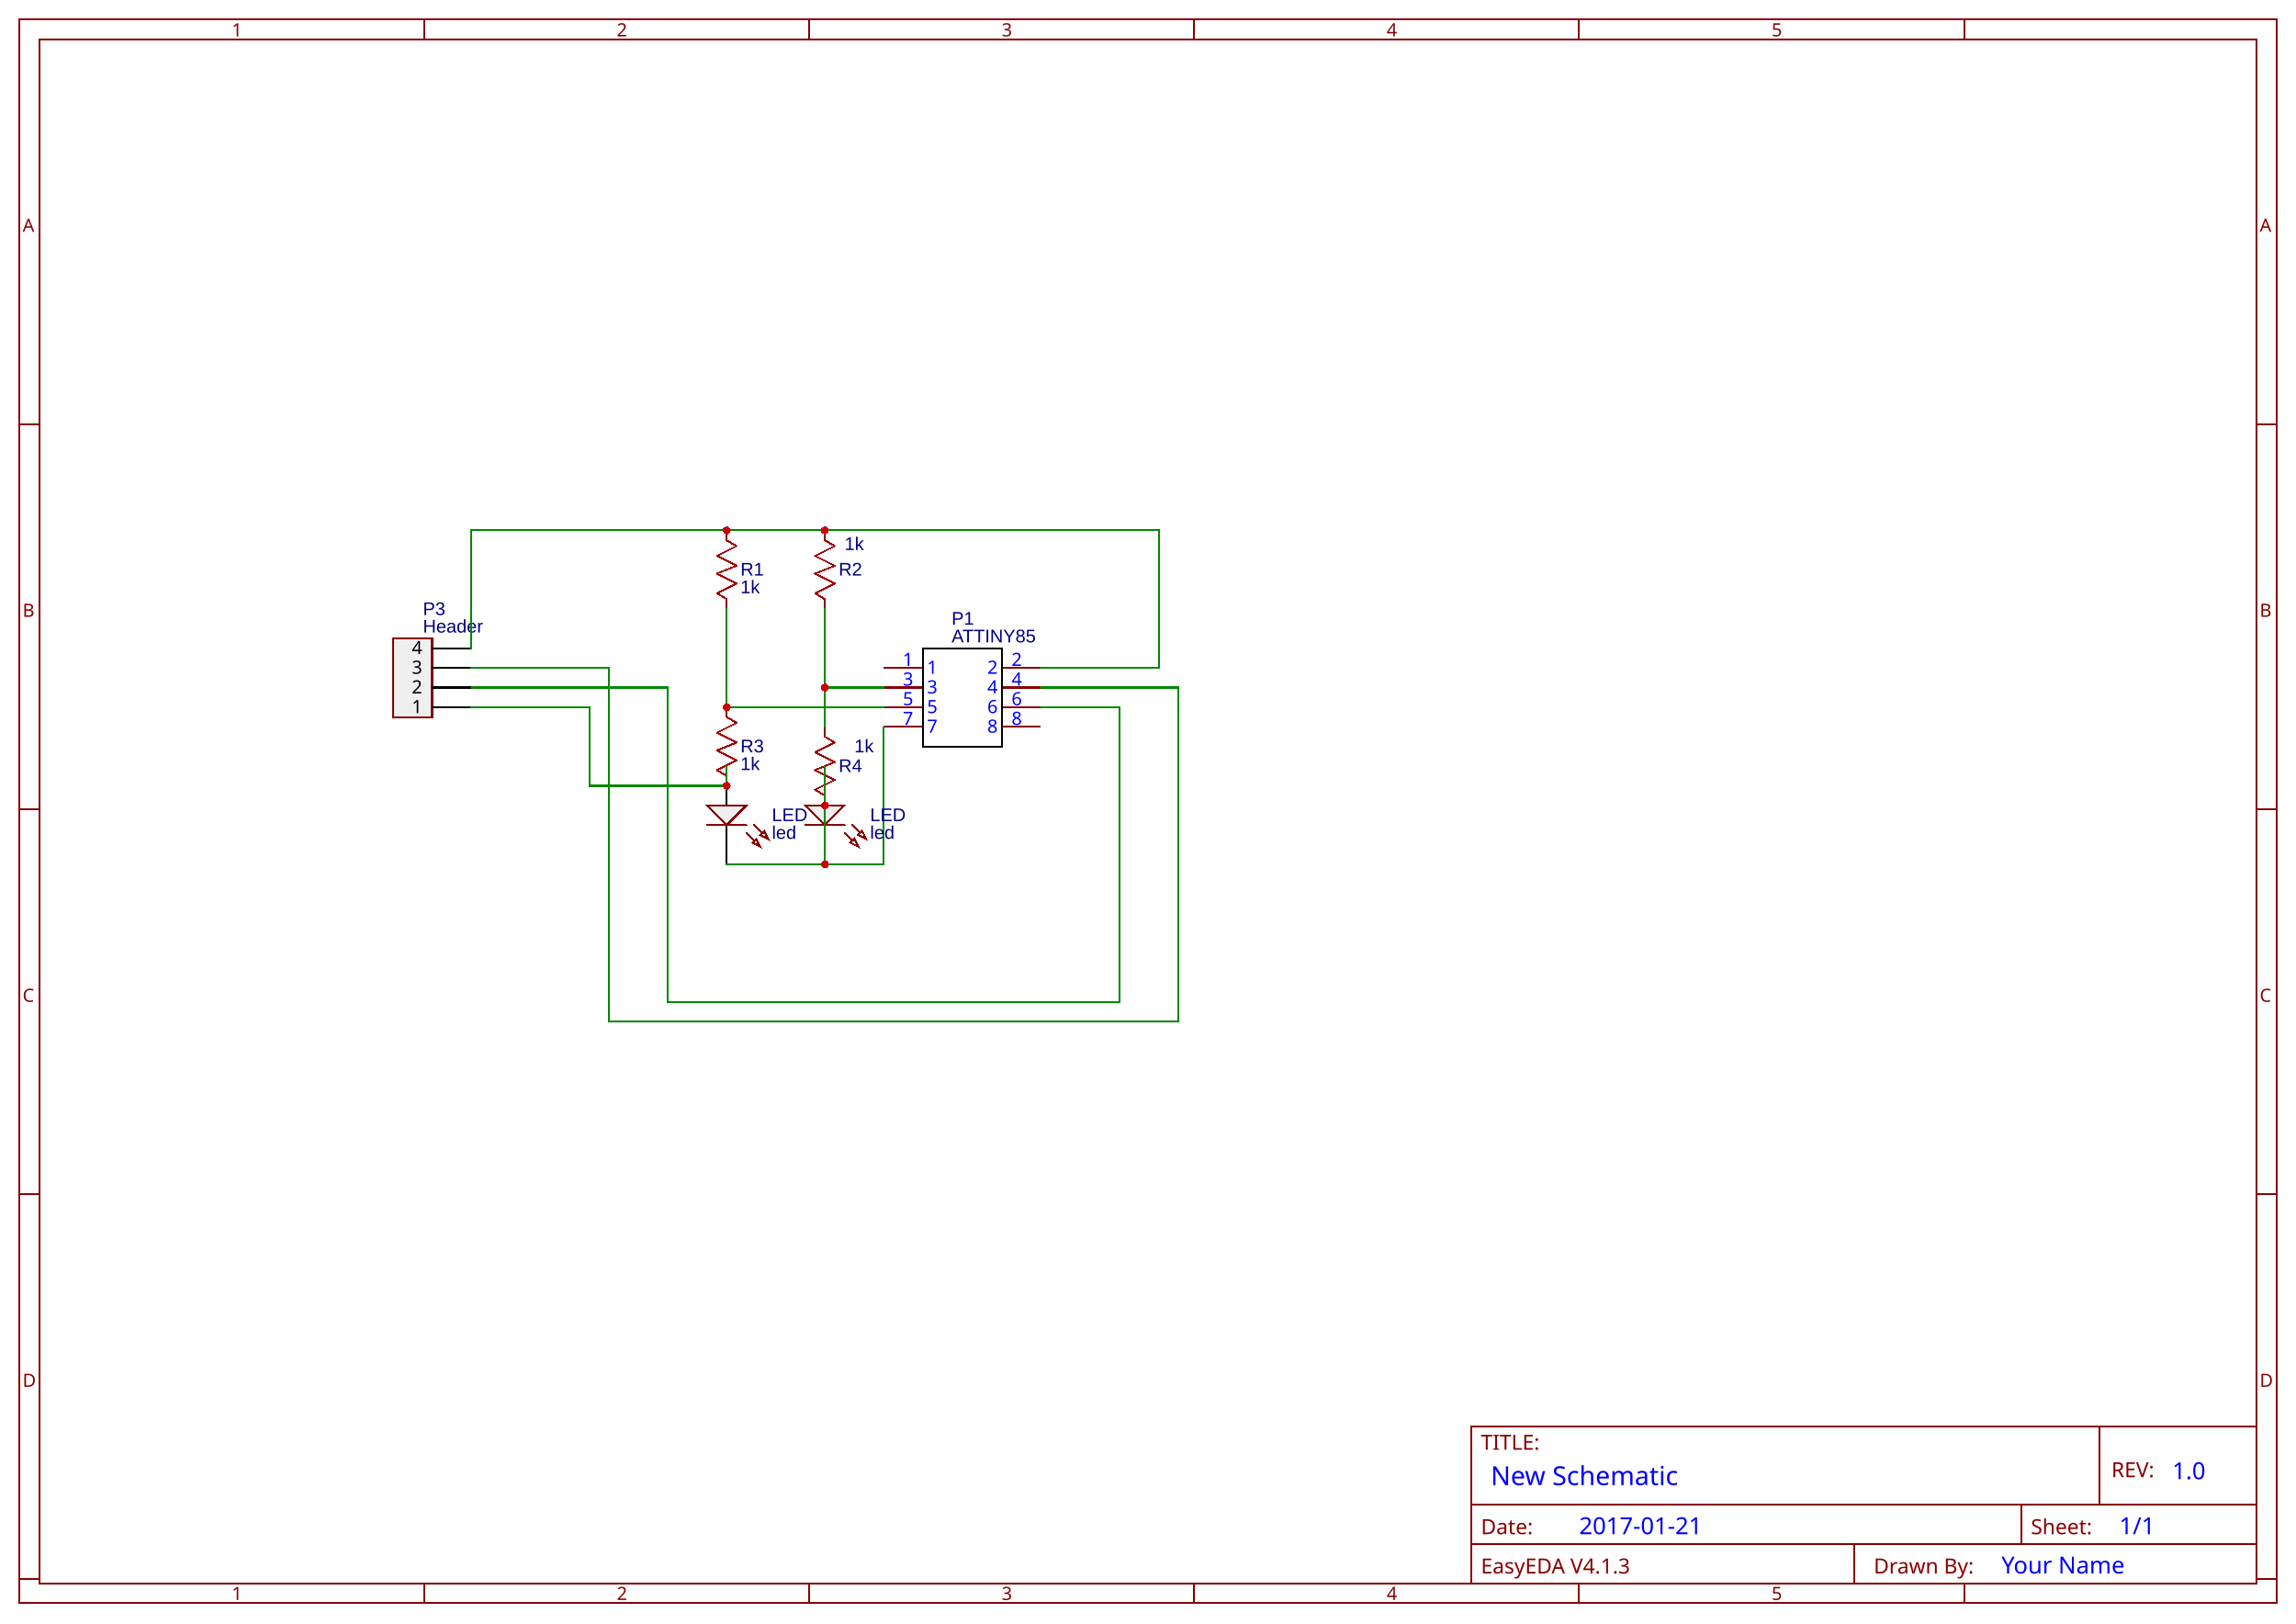
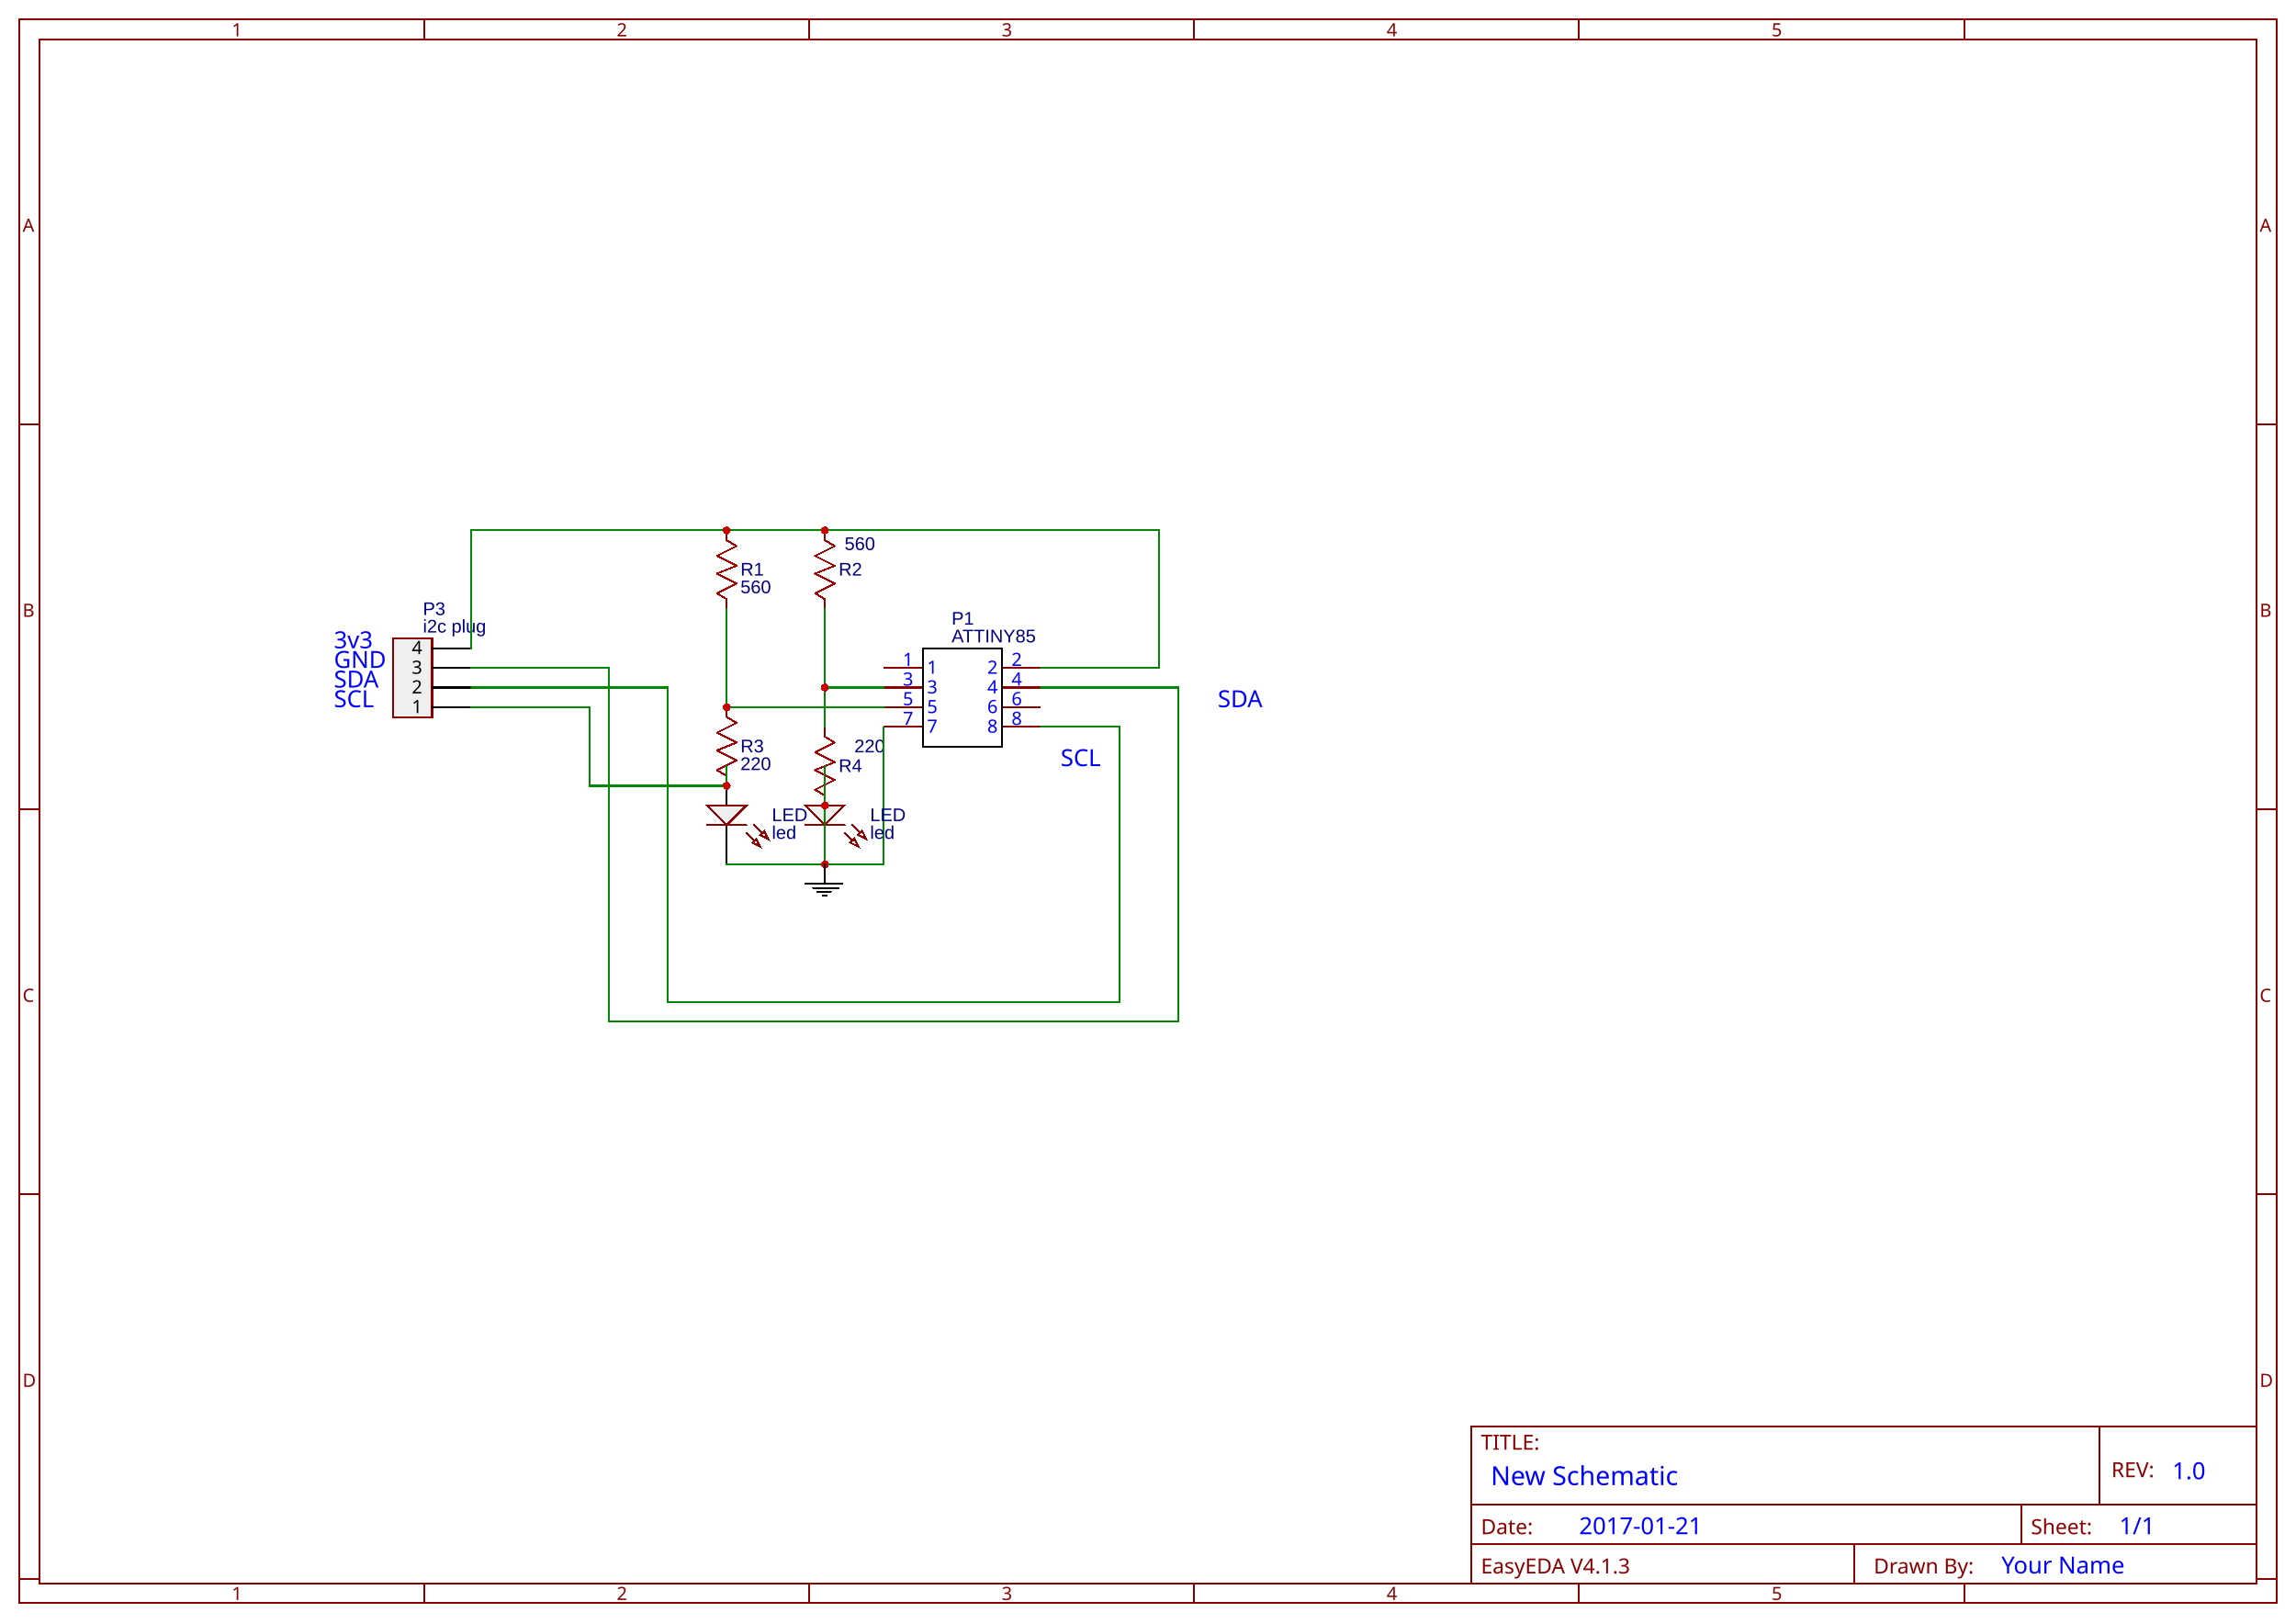
<svg xmlns="http://www.w3.org/2000/svg" shape-rendering="crispEdges" width="12.274in" height="8.678in" viewBox="-10 -10 1169 826.5">
  <rect x="-10" y="-10" width="1169" height="826.5" fill="#FFFFFF" />
  <g>
    <text x="572.641" y="-3" font-family="Arial" font-size="7pt" fill="#000080" display="none" text-anchor="start">NO </text>
    <text x="572.648" y="-13.703" font-family="Arial" font-size="7pt" fill="#000080" display="none" text-anchor="start">. </text>
    <path d="M 206 10 L 206 0 M 206 796 L 206 806 M 402 10 L 402 0 M 402 796 L 402 806 M 598 10 L 598 0 M 598 796 L 598 806 M 794 10 L 794 0 M 794 796 L 794 806 M 990 10 L 990 0 M 990 796 L 990 806 M 10 206 L 0 206 M 1139 206 L 1149 206 M 10 402 L 0 402 M 1139 402 L 1149 402 M 10 598 L 0 598 M 1139 598 L 1149 598 M 10 794 L 0 794 M 1139 794 L 1149 794" stroke="#880000" stroke-width="1" fill="none" />
    <text x="1.5" y="108" font-family="Verdana,msyh" font-size="7pt" fill="#880000" font-style="normal" text-anchor="start" type="comment" font-weight="normal">A </text>
    <text x="1140.5" y="108" font-family="Verdana,msyh" font-size="7pt" fill="#880000" font-style="normal" text-anchor="start" type="comment" font-weight="normal">A </text>
    <text x="1.5" y="304" font-family="Verdana,msyh" font-size="7pt" fill="#880000" font-style="normal" text-anchor="start" type="comment" font-weight="normal">B </text>
    <text x="1140.5" y="304" font-family="Verdana,msyh" font-size="7pt" fill="#880000" font-style="normal" text-anchor="start" type="comment" font-weight="normal">B </text>
    <text x="1.5" y="500" font-family="Verdana,msyh" font-size="7pt" fill="#880000" font-style="normal" text-anchor="start" type="comment" font-weight="normal">C </text>
    <text x="1140.5" y="500" font-family="Verdana,msyh" font-size="7pt" fill="#880000" font-style="normal" text-anchor="start" type="comment" font-weight="normal">C </text>
    <text x="1.5" y="696" font-family="Verdana,msyh" font-size="7pt" fill="#880000" font-style="normal" text-anchor="start" type="comment" font-weight="normal">D </text>
    <text x="1140.5" y="696" font-family="Verdana,msyh" font-size="7pt" fill="#880000" font-style="normal" text-anchor="start" type="comment" font-weight="normal">D </text>
    <text x="108" y="8.5" font-family="Verdana,msyh" font-size="7pt" fill="#880000" font-style="normal" text-anchor="start" type="comment" font-weight="normal">1 </text>
    <text x="108" y="804.5" font-family="Verdana,msyh" font-size="7pt" fill="#880000" font-style="normal" text-anchor="start" type="comment" font-weight="normal">1 </text>
    <text x="304" y="8.5" font-family="Verdana,msyh" font-size="7pt" fill="#880000" font-style="normal" text-anchor="start" type="comment" font-weight="normal">2 </text>
    <text x="304" y="804.5" font-family="Verdana,msyh" font-size="7pt" fill="#880000" font-style="normal" text-anchor="start" type="comment" font-weight="normal">2 </text>
    <text x="500" y="8.5" font-family="Verdana,msyh" font-size="7pt" fill="#880000" font-style="normal" text-anchor="start" type="comment" font-weight="normal">3 </text>
    <text x="500" y="804.5" font-family="Verdana,msyh" font-size="7pt" fill="#880000" font-style="normal" text-anchor="start" type="comment" font-weight="normal">3 </text>
    <text x="696" y="8.5" font-family="Verdana,msyh" font-size="7pt" fill="#880000" font-style="normal" text-anchor="start" type="comment" font-weight="normal">4 </text>
    <text x="696" y="804.5" font-family="Verdana,msyh" font-size="7pt" fill="#880000" font-style="normal" text-anchor="start" type="comment" font-weight="normal">4 </text>
    <text x="892" y="8.5" font-family="Verdana,msyh" font-size="7pt" fill="#880000" font-style="normal" text-anchor="start" type="comment" font-weight="normal">5 </text>
    <text x="892" y="804.5" font-family="Verdana,msyh" font-size="7pt" fill="#880000" font-style="normal" text-anchor="start" type="comment" font-weight="normal">5 </text>
    <rect x="10" y="10" width="1129" height="786" stroke="#880000" stroke-width="1" fill="none" />
    <rect x="0" y="0" width="1149" height="806" stroke="#880000" stroke-width="1" fill="none" />
    <rect x="739" y="716" width="400" height="80" stroke="#880000" stroke-width="1" fill="none" />
    <polyline points="739 756 1139 756" stroke="#880000" stroke-width="1" fill="none" stroke-linecap="round" />
    <polyline points="739 776 1139 776" stroke="#880000" stroke-width="1" fill="none" stroke-linecap="round" />
    <polyline points="1059 716 1059 756" stroke="#880000" stroke-width="1" fill="none" stroke-linecap="round" />
    <polyline points="1019 756 1019 776" stroke="#880000" stroke-width="1" fill="none" stroke-linecap="round" />
    <polyline points="934 776 934 796" stroke="#880000" stroke-width="1" fill="none" stroke-linecap="round" />
    <text x="744" y="728" font-family="Verdana,msyh" font-size="8pt" fill="#880000" font-style="normal" text-anchor="start" type="comment" font-weight="normal">TITLE: </text>
    <text x="749" y="746" font-family="Verdana,msyh" font-size="10pt" fill="#0000FF" font-style="normal" text-anchor="start" type="comment" font-weight="normal">New Schematic </text>
    <text x="1065" y="742" font-family="Verdana,msyh" font-size="8pt" fill="#880000" font-style="normal" text-anchor="start" type="comment" font-weight="normal">REV: </text>
    <text x="1096" y="743" font-family="Verdana,msyh" font-size="9pt" fill="#0000FF" font-style="normal" text-anchor="start" type="comment" font-weight="normal">1.0 </text>
    <text x="744" y="771" font-family="Verdana,msyh" font-size="8pt" fill="#880000" font-style="normal" text-anchor="start" type="comment" font-weight="normal">Date: </text>
    <text x="794" y="771" font-family="Verdana,msyh" font-size="9pt" fill="#0000FF" font-style="normal" text-anchor="start" type="comment" font-weight="normal">2017-01-21 </text>
    <text x="1024" y="771" font-family="Verdana,msyh" font-size="8pt" fill="#880000" font-style="normal" text-anchor="start" type="comment" font-weight="normal">Sheet: </text>
    <text x="1069" y="771" font-family="Verdana,msyh" font-size="9pt" fill="#0000FF" font-style="normal" text-anchor="start" type="comment" font-weight="normal">1/1 </text>
    <text x="744" y="791" font-family="Verdana,msyh" font-size="8pt" fill="#880000" font-style="normal" text-anchor="start" type="comment" font-weight="normal">EasyEDA V4.1.3 </text>
    <text x="944" y="791" font-family="Verdana,msyh" font-size="8pt" fill="#880000" font-style="normal" text-anchor="start" type="comment" font-weight="normal">Drawn By: </text>
    <text x="1009" y="791" font-family="Verdana,msyh" font-size="9pt" fill="#0000FF" font-style="normal" text-anchor="start" type="comment" font-weight="normal">Your Name </text>
  </g>
  <g>
    <text x="474.5" y="317" font-family="Arial" font-size="7pt" fill="#000080" text-anchor="start">ATTINY85 </text>
    <text x="474.5" y="308" font-family="Arial" font-size="7pt" fill="#000080" text-anchor="start">P1 </text>
    <g c_partid="part_pin" c_etype="pinpart" c_show="show" c_elec="0" c_spicepin="1" c_origin="440 ,330" id="0" c_rotation="180">
      <path d="M 440 330 h 20" fill="none" stroke="#880000" stroke-width="1" />
      <text x="462" y="333" font-family="Verdana,msyh" font-size="7pt" fill="#0000FF" text-anchor="start">1 </text>
      <text x="455" y="329" font-family="Verdana,msyh" font-size="7pt" fill="#0000FF" text-anchor="end">1 </text>
      <circle cx="457" cy="330" r="3" fill="none" stroke="#0000FF" stroke-width="1" display="none" />
      <path d="M 460 333 L 463 330 L 460 327" fill="none" stroke="#0000FF" stroke-width="1" display="none" />
    </g>
    <g c_partid="part_pin" c_etype="pinpart" c_show="show" c_elec="0" c_spicepin="2" c_origin="520 ,330" id="0" c_rotation="0">
      <path d="M 520 330 h -20" fill="none" stroke="#880000" stroke-width="1" />
      <text x="498" y="333" font-family="Verdana,msyh" font-size="7pt" fill="#0000FF" text-anchor="end">2 </text>
      <text x="505" y="329" font-family="Verdana,msyh" font-size="7pt" fill="#0000FF" text-anchor="start">2 </text>
      <circle cx="503" cy="330" r="3" fill="none" stroke="#0000FF" stroke-width="1" display="none" />
      <path d="M 500 327 L 497 330 L 500 333" fill="none" stroke="#0000FF" stroke-width="1" display="none" />
    </g>
    <g c_partid="part_pin" c_etype="pinpart" c_show="show" c_elec="0" c_spicepin="3" c_origin="440 ,340" id="0" c_rotation="180">
      <path d="M 440 340 h 20" fill="none" stroke="#880000" stroke-width="1" />
      <text x="462" y="343" font-family="Verdana,msyh" font-size="7pt" fill="#0000FF" text-anchor="start">3 </text>
      <text x="455" y="339" font-family="Verdana,msyh" font-size="7pt" fill="#0000FF" text-anchor="end">3 </text>
      <circle cx="457" cy="340" r="3" fill="none" stroke="#0000FF" stroke-width="1" display="none" />
      <path d="M 460 343 L 463 340 L 460 337" fill="none" stroke="#0000FF" stroke-width="1" display="none" />
    </g>
    <g c_partid="part_pin" c_etype="pinpart" c_show="show" c_elec="0" c_spicepin="4" c_origin="520 ,340" id="0" c_rotation="0">
      <path d="M 520 340 h -20" fill="none" stroke="#880000" stroke-width="1" />
      <text x="498" y="343" font-family="Verdana,msyh" font-size="7pt" fill="#0000FF" text-anchor="end">4 </text>
      <text x="505" y="339" font-family="Verdana,msyh" font-size="7pt" fill="#0000FF" text-anchor="start">4 </text>
      <circle cx="503" cy="340" r="3" fill="none" stroke="#0000FF" stroke-width="1" display="none" />
      <path d="M 500 337 L 497 340 L 500 343" fill="none" stroke="#0000FF" stroke-width="1" display="none" />
    </g>
    <g c_partid="part_pin" c_etype="pinpart" c_show="show" c_elec="0" c_spicepin="5" c_origin="440 ,350" id="0" c_rotation="180">
      <path d="M 440 350 h 20" fill="none" stroke="#880000" stroke-width="1" />
      <text x="462" y="353" font-family="Verdana,msyh" font-size="7pt" fill="#0000FF" text-anchor="start">5 </text>
      <text x="455" y="349" font-family="Verdana,msyh" font-size="7pt" fill="#0000FF" text-anchor="end">5 </text>
      <circle cx="457" cy="350" r="3" fill="none" stroke="#0000FF" stroke-width="1" display="none" />
      <path d="M 460 353 L 463 350 L 460 347" fill="none" stroke="#0000FF" stroke-width="1" display="none" />
    </g>
    <g c_partid="part_pin" c_etype="pinpart" c_show="show" c_elec="0" c_spicepin="6" c_origin="520 ,350" id="0" c_rotation="0">
      <path d="M 520 350 h -20" fill="none" stroke="#880000" stroke-width="1" />
      <text x="498" y="353" font-family="Verdana,msyh" font-size="7pt" fill="#0000FF" text-anchor="end">6 </text>
      <text x="505" y="349" font-family="Verdana,msyh" font-size="7pt" fill="#0000FF" text-anchor="start">6 </text>
      <circle cx="503" cy="350" r="3" fill="none" stroke="#0000FF" stroke-width="1" display="none" />
      <path d="M 500 347 L 497 350 L 500 353" fill="none" stroke="#0000FF" stroke-width="1" display="none" />
    </g>
    <g c_partid="part_pin" c_etype="pinpart" c_show="show" c_elec="0" c_spicepin="7" c_origin="440 ,360" id="0" c_rotation="180">
      <path d="M 440 360 h 20" fill="none" stroke="#880000" stroke-width="1" />
      <text x="462" y="363" font-family="Verdana,msyh" font-size="7pt" fill="#0000FF" text-anchor="start">7 </text>
      <text x="455" y="359" font-family="Verdana,msyh" font-size="7pt" fill="#0000FF" text-anchor="end">7 </text>
      <circle cx="457" cy="360" r="3" fill="none" stroke="#0000FF" stroke-width="1" display="none" />
      <path d="M 460 363 L 463 360 L 460 357" fill="none" stroke="#0000FF" stroke-width="1" display="none" />
    </g>
    <g c_partid="part_pin" c_etype="pinpart" c_show="show" c_elec="0" c_spicepin="8" c_origin="520 ,360" id="0" c_rotation="0">
      <path d="M 520 360 h -20" fill="none" stroke="#880000" stroke-width="1" />
      <text x="498" y="363" font-family="Verdana,msyh" font-size="7pt" fill="#0000FF" text-anchor="end">8 </text>
      <text x="505" y="359" font-family="Verdana,msyh" font-size="7pt" fill="#0000FF" text-anchor="start">8 </text>
      <circle cx="503" cy="360" r="3" fill="none" stroke="#0000FF" stroke-width="1" display="none" />
      <path d="M 500 357 L 497 360 L 500 363" fill="none" stroke="#0000FF" stroke-width="1" display="none" />
    </g>
    <rect x="460" y="320" width="40" height="50" stroke="#000000" stroke-width="1" fill="none" />
  </g>
  <g c_rotation="180">
-     <text x="205.33" y="312" font-family="Arial" font-size="7pt" fill="#000080" text-anchor="start">Header </text>
+     <text x="205.33" y="312" font-family="Arial" font-size="7pt" fill="#000080" text-anchor="start">i2c plug </text>
    <text x="205.33" y="303.11" font-family="Arial" font-size="7pt" fill="#000080" text-anchor="start">P3 </text>
    <rect x="190" y="315" width="20" height="40" stroke="#880000" stroke-width="1" fill="#EFEFEF" />
    <g c_partid="part_pin" c_etype="pinpart" c_show="show" c_elec="1" c_spicepin="1" c_origin="230 ,350" id="0" c_rotation="0">
      <path d="M 230 350 h -20" fill="none" stroke="#000000" stroke-width="1" />
      <text x="205" y="353" font-family="Verdana,msyh" font-size="7pt" fill="#000000" text-anchor="end">1 </text>
      <circle cx="213" cy="350" r="3" fill="none" stroke="#000000" stroke-width="1" display="none" />
      <path d="M 210 347 L 207 350 L 210 353" fill="none" stroke="#000000" stroke-width="1" display="none" />
    </g>
    <g c_partid="part_pin" c_etype="pinpart" c_show="show" c_elec="1" c_spicepin="2" c_origin="230 ,340" id="0" c_rotation="0">
      <path d="M 230 340 h -20" fill="none" stroke="#000000" stroke-width="1" />
      <text x="205" y="343" font-family="Verdana,msyh" font-size="7pt" fill="#000000" text-anchor="end">2 </text>
      <circle cx="213" cy="340" r="3" fill="none" stroke="#000000" stroke-width="1" display="none" />
      <path d="M 210 337 L 207 340 L 210 343" fill="none" stroke="#000000" stroke-width="1" display="none" />
    </g>
    <g c_partid="part_pin" c_etype="pinpart" c_show="show" c_elec="1" c_spicepin="3" c_origin="230 ,330" id="0" c_rotation="0">
      <path d="M 230 330 h -20" fill="none" stroke="#000000" stroke-width="1" />
      <text x="205" y="333" font-family="Verdana,msyh" font-size="7pt" fill="#000000" text-anchor="end">3 </text>
      <circle cx="213" cy="330" r="3" fill="none" stroke="#000000" stroke-width="1" display="none" />
      <path d="M 210 327 L 207 330 L 210 333" fill="none" stroke="#000000" stroke-width="1" display="none" />
    </g>
    <g c_partid="part_pin" c_etype="pinpart" c_show="show" c_elec="1" c_spicepin="4" c_origin="230 ,320" id="0" c_rotation="0">
      <path d="M 230 320 h -20" fill="none" stroke="#000000" stroke-width="1" />
      <text x="205" y="323" font-family="Verdana,msyh" font-size="7pt" fill="#000000" text-anchor="end">4 </text>
      <circle cx="213" cy="320" r="3" fill="none" stroke="#000000" stroke-width="1" display="none" />
      <path d="M 210 317 L 207 320 L 210 323" fill="none" stroke="#000000" stroke-width="1" display="none" />
    </g>
  </g>
-   <polyline points="230 320 230 260 580 260 580 330 520 330" stroke="#008800" stroke-width="1" fill="none" stroke-linecap="round" />
+   <polyline points="230 320 230 260 230 260 580 260 580 330 520 330" stroke="#008800" stroke-width="1" fill="none" stroke-linecap="round" />
  <polyline points="230 330 300 330 300 510 590 510 590 340 520 340" stroke="#008800" stroke-width="1" fill="none" stroke-linecap="round" />
-   <polyline points="230 340 330 340 330 500 560 500 560 350 520 350" stroke="#008800" stroke-width="1" fill="none" stroke-linecap="round" />
-   <g c_rotation="90">
-     <text x="367" y="292" font-family="Arial" font-size="7pt" fill="#000080" text-anchor="start">1k </text>
+   <polyline points="230 340 330 340 330 500 560 500 560 360 520 360" stroke="#008800" stroke-width="1" fill="none" stroke-linecap="round" />
+   <g c_rotation="90">
+     <text x="367" y="292" font-family="Arial" font-size="7pt" fill="#000080" text-anchor="start">560 </text>
    <text x="367" y="283" font-family="Arial" font-size="7pt" fill="#000080" text-anchor="start">R1 </text>
    <polyline points="360 265 365 268" stroke="#A00000" stroke-width="1" fill="none" stroke-linecap="round" />
    <polyline points="355 273 365 278" stroke="#A00000" stroke-width="1" fill="none" stroke-linecap="round" />
    <polyline points="365 268 355 273" stroke="#A00000" stroke-width="1" fill="none" stroke-linecap="round" />
    <g c_partid="part_pin" c_etype="pinpart" c_show="show" c_elec="0" c_spicepin="2" c_origin="360 ,260" id="0" c_rotation="90">
      <path d="M 360 260 v 5" fill="none" stroke="#800" stroke-width="1" />
      <circle cx="360" cy="262" r="3" fill="none" stroke="#800" stroke-width="1" display="none" />
      <path d="M 357 265 L 360 268 L 363 265" fill="none" stroke="#800" stroke-width="1" display="none" />
    </g>
    <polyline points="365 287 355 292" stroke="#A00000" stroke-width="1" fill="none" stroke-linecap="round" />
    <polyline points="365 278 355 282" stroke="#A00000" stroke-width="1" fill="none" stroke-linecap="round" />
    <polyline points="355 282 365 287" stroke="#A00000" stroke-width="1" fill="none" stroke-linecap="round" />
    <polyline points="355 292 360 295" stroke="#A00000" stroke-width="1" fill="none" stroke-linecap="round" />
    <g c_partid="part_pin" c_etype="pinpart" c_show="show" c_elec="0" c_spicepin="1" c_origin="360 ,300" id="0" c_rotation="270">
      <path d="M 360 300 v -5" fill="none" stroke="#800" stroke-width="1" />
      <circle cx="360" cy="298" r="3" fill="none" stroke="#800" stroke-width="1" display="none" />
      <path d="M 363 295 L 360 292 L 357 295" fill="none" stroke="#800" stroke-width="1" display="none" />
    </g>
  </g>
  <g c_rotation="90">
-     <text x="420" y="270" font-family="Arial" font-size="7pt" fill="#000080" text-anchor="start">1k </text>
+     <text x="420" y="270" font-family="Arial" font-size="7pt" fill="#000080" text-anchor="start">560 </text>
    <text x="417" y="283" font-family="Arial" font-size="7pt" fill="#000080" text-anchor="start">R2 </text>
    <polyline points="410 265 415 268" stroke="#A00000" stroke-width="1" fill="none" stroke-linecap="round" />
    <polyline points="405 273 415 278" stroke="#A00000" stroke-width="1" fill="none" stroke-linecap="round" />
    <polyline points="415 268 405 273" stroke="#A00000" stroke-width="1" fill="none" stroke-linecap="round" />
    <g c_partid="part_pin" c_etype="pinpart" c_show="show" c_elec="0" c_spicepin="2" c_origin="410 ,260" id="0" c_rotation="90">
      <path d="M 410 260 v 5" fill="none" stroke="#800" stroke-width="1" />
      <circle cx="410" cy="262" r="3" fill="none" stroke="#800" stroke-width="1" display="none" />
      <path d="M 407 265 L 410 268 L 413 265" fill="none" stroke="#800" stroke-width="1" display="none" />
    </g>
    <polyline points="415 287 405 292" stroke="#A00000" stroke-width="1" fill="none" stroke-linecap="round" />
    <polyline points="415 278 405 282" stroke="#A00000" stroke-width="1" fill="none" stroke-linecap="round" />
    <polyline points="405 282 415 287" stroke="#A00000" stroke-width="1" fill="none" stroke-linecap="round" />
    <polyline points="405 292 410 295" stroke="#A00000" stroke-width="1" fill="none" stroke-linecap="round" />
    <g c_partid="part_pin" c_etype="pinpart" c_show="show" c_elec="0" c_spicepin="1" c_origin="410 ,300" id="0" c_rotation="270">
      <path d="M 410 300 v -5" fill="none" stroke="#800" stroke-width="1" />
      <circle cx="410" cy="298" r="3" fill="none" stroke="#800" stroke-width="1" display="none" />
      <path d="M 413 295 L 410 292 L 407 295" fill="none" stroke="#800" stroke-width="1" display="none" />
    </g>
  </g>
-   <circle cx="410" cy="260" r="2" fill="#CC0000" stroke-width="1" />
-   <g c_rotation="90">
-     <text x="367" y="382" font-family="Arial" font-size="7pt" fill="#000080" text-anchor="start">1k </text>
+   <g c_rotation="90">
+     <text x="367" y="382" font-family="Arial" font-size="7pt" fill="#000080" text-anchor="start">220 </text>
    <text x="367" y="373" font-family="Arial" font-size="7pt" fill="#000080" text-anchor="start">R3 </text>
    <polyline points="360 355 365 358" stroke="#A00000" stroke-width="1" fill="none" stroke-linecap="round" />
    <polyline points="355 363 365 368" stroke="#A00000" stroke-width="1" fill="none" stroke-linecap="round" />
    <polyline points="365 358 355 363" stroke="#A00000" stroke-width="1" fill="none" stroke-linecap="round" />
    <g c_partid="part_pin" c_etype="pinpart" c_show="show" c_elec="0" c_spicepin="2" c_origin="360 ,350" id="0" c_rotation="90">
      <path d="M 360 350 v 5" fill="none" stroke="#800" stroke-width="1" />
      <circle cx="360" cy="352" r="3" fill="none" stroke="#800" stroke-width="1" display="none" />
      <path d="M 357 355 L 360 358 L 363 355" fill="none" stroke="#800" stroke-width="1" display="none" />
    </g>
    <polyline points="365 377 355 382" stroke="#A00000" stroke-width="1" fill="none" stroke-linecap="round" />
    <polyline points="365 368 355 372" stroke="#A00000" stroke-width="1" fill="none" stroke-linecap="round" />
    <polyline points="355 372 365 377" stroke="#A00000" stroke-width="1" fill="none" stroke-linecap="round" />
    <polyline points="355 382 360 385" stroke="#A00000" stroke-width="1" fill="none" stroke-linecap="round" />
    <g c_partid="part_pin" c_etype="pinpart" c_show="show" c_elec="0" c_spicepin="1" c_origin="360 ,390" id="0" c_rotation="270">
      <path d="M 360 390 v -5" fill="none" stroke="#800" stroke-width="1" />
      <circle cx="360" cy="388" r="3" fill="none" stroke="#800" stroke-width="1" display="none" />
      <path d="M 363 385 L 360 382 L 357 385" fill="none" stroke="#800" stroke-width="1" display="none" />
    </g>
  </g>
  <g c_rotation="90">
-     <text x="425" y="373" font-family="Arial" font-size="7pt" fill="#000080" text-anchor="start">1k </text>
+     <text x="425" y="373" font-family="Arial" font-size="7pt" fill="#000080" text-anchor="start">220 </text>
    <text x="417" y="383" font-family="Arial" font-size="7pt" fill="#000080" text-anchor="start">R4 </text>
    <polyline points="410 365 415 368" stroke="#A00000" stroke-width="1" fill="none" stroke-linecap="round" />
    <polyline points="405 373 415 378" stroke="#A00000" stroke-width="1" fill="none" stroke-linecap="round" />
    <polyline points="415 368 405 373" stroke="#A00000" stroke-width="1" fill="none" stroke-linecap="round" />
    <g c_partid="part_pin" c_etype="pinpart" c_show="show" c_elec="0" c_spicepin="2" c_origin="410 ,360" id="0" c_rotation="90">
      <path d="M 410 360 v 5" fill="none" stroke="#800" stroke-width="1" />
      <circle cx="410" cy="362" r="3" fill="none" stroke="#800" stroke-width="1" display="none" />
      <path d="M 407 365 L 410 368 L 413 365" fill="none" stroke="#800" stroke-width="1" display="none" />
    </g>
    <polyline points="415 387 405 392" stroke="#A00000" stroke-width="1" fill="none" stroke-linecap="round" />
    <polyline points="415 378 405 382" stroke="#A00000" stroke-width="1" fill="none" stroke-linecap="round" />
    <polyline points="405 382 415 387" stroke="#A00000" stroke-width="1" fill="none" stroke-linecap="round" />
    <polyline points="405 392 410 395" stroke="#A00000" stroke-width="1" fill="none" stroke-linecap="round" />
    <g c_partid="part_pin" c_etype="pinpart" c_show="show" c_elec="0" c_spicepin="1" c_origin="410 ,400" id="0" c_rotation="270">
      <path d="M 410 400 v -5" fill="none" stroke="#800" stroke-width="1" />
      <circle cx="410" cy="398" r="3" fill="none" stroke="#800" stroke-width="1" display="none" />
      <path d="M 413 395 L 410 392 L 407 395" fill="none" stroke="#800" stroke-width="1" display="none" />
    </g>
  </g>
  <g c_rotation="270">
    <text x="383" y="417" font-family="Arial" font-size="7pt" fill="#000080" text-anchor="start">led </text>
    <text x="383" y="408" font-family="Arial" font-size="7pt" fill="#000080" text-anchor="start">LED </text>
    <g c_partid="part_pin" c_etype="pinpart" c_show="show" c_elec="1" c_spicepin="1" c_origin="360 ,380" id="0" c_rotation="90">
      <path d="M 360 380 v 20" fill="none" stroke="#000000" stroke-width="1" />
      <circle cx="360" cy="397" r="3" fill="none" stroke="#000000" stroke-width="1" display="none" />
      <path d="M 357 400 L 360 403 L 363 400" fill="none" stroke="#000000" stroke-width="1" display="none" />
    </g>
    <g c_partid="part_pin" c_etype="pinpart" c_show="show" c_elec="1" c_spicepin="2" c_origin="360 ,430" id="0" c_rotation="270">
      <path d="M 360 430 v -20" fill="none" stroke="#000000" stroke-width="1" />
      <circle cx="360" cy="413" r="3" fill="none" stroke="#000000" stroke-width="1" display="none" />
      <path d="M 363 410 L 360 407 L 357 410" fill="none" stroke="#000000" stroke-width="1" display="none" />
    </g>
    <polygon points="350 400 360 410 370 400" stroke="#880000" stroke-width="1" fill="#EFEFEF" stroke-linecap="round" />
    <polyline points="370 414 377 421" stroke="#880000" stroke-width="1" fill="none" stroke-linecap="round" />
    <polyline points="374 410 381 417" stroke="#880000" stroke-width="1" fill="none" stroke-linecap="round" />
    <polygon points="377 421 375 417 373 419" stroke="#880000" stroke-width="1" fill="#EFEFEF" stroke-linecap="round" />
    <polygon points="381 417 379 413 377 415" stroke="#880000" stroke-width="1" fill="#EFEFEF" stroke-linecap="round" />
    <polyline points="370 410 350 410" stroke="#880000" stroke-width="1" fill="none" stroke-linecap="round" />
  </g>
  <polyline points="230 350 290 350 290 390 360 390 360 380" stroke="#008800" stroke-width="1" fill="none" stroke-linecap="round" />
  <polyline points="360 430 440 430 440 360" stroke="#008800" stroke-width="1" fill="none" stroke-linecap="round" />
  <g c_rotation="270">
    <text x="433" y="417" font-family="Arial" font-size="7pt" fill="#000080" text-anchor="start">led </text>
    <text x="433" y="408" font-family="Arial" font-size="7pt" fill="#000080" text-anchor="start">LED </text>
    <g c_partid="part_pin" c_etype="pinpart" c_show="show" c_elec="1" c_spicepin="1" c_origin="410 ,380" id="0" c_rotation="90">
      <path d="M 410 380 v 20" fill="none" stroke="#000000" stroke-width="1" />
      <circle cx="410" cy="397" r="3" fill="none" stroke="#000000" stroke-width="1" display="none" />
      <path d="M 407 400 L 410 403 L 413 400" fill="none" stroke="#000000" stroke-width="1" display="none" />
    </g>
    <g c_partid="part_pin" c_etype="pinpart" c_show="show" c_elec="1" c_spicepin="2" c_origin="410 ,430" id="0" c_rotation="270">
      <path d="M 410 430 v -20" fill="none" stroke="#000000" stroke-width="1" />
      <circle cx="410" cy="413" r="3" fill="none" stroke="#000000" stroke-width="1" display="none" />
      <path d="M 413 410 L 410 407 L 407 410" fill="none" stroke="#000000" stroke-width="1" display="none" />
    </g>
    <polygon points="400 400 410 410 420 400" stroke="#880000" stroke-width="1" fill="#EFEFEF" stroke-linecap="round" />
    <polyline points="420 414 427 421" stroke="#880000" stroke-width="1" fill="none" stroke-linecap="round" />
    <polyline points="424 410 431 417" stroke="#880000" stroke-width="1" fill="none" stroke-linecap="round" />
    <polygon points="427 421 425 417 423 419" stroke="#880000" stroke-width="1" fill="#EFEFEF" stroke-linecap="round" />
    <polygon points="431 417 429 413 427 415" stroke="#880000" stroke-width="1" fill="#EFEFEF" stroke-linecap="round" />
    <polyline points="420 410 400 410" stroke="#880000" stroke-width="1" fill="none" stroke-linecap="round" />
  </g>
  <polyline points="410 380 410 430" stroke="#008800" stroke-width="1" fill="none" stroke-linecap="round" />
-   <circle cx="360" cy="260" r="2" fill="#CC0000" stroke-width="1" />
  <polyline points="410 360 410 300" stroke="#008800" stroke-width="1" fill="none" stroke-linecap="round" />
  <polyline points="360 300 360 350 440 350" stroke="#008800" stroke-width="1" fill="none" stroke-linecap="round" />
  <circle cx="360" cy="390" r="2" fill="#CC0000" stroke-width="1" />
  <circle cx="410" cy="430" r="2" fill="#CC0000" stroke-width="1" />
  <circle cx="410" cy="400" r="2" fill="#CC0000" stroke-width="1" />
  <polyline points="440 340 410 340" stroke="#008800" stroke-width="1" fill="none" stroke-linecap="round" />
  <circle cx="410" cy="340" r="2" fill="#CC0000" stroke-width="1" />
  <circle cx="360" cy="350" r="2" fill="#CC0000" stroke-width="1" />
+   <text x="160" y="320" font-family="Verdana,msyh" font-size="9pt" fill="#0000FF" font-style="normal" text-anchor="start" type="comment" font-weight="normal">3v3 </text>
+   <text x="160" y="330" font-family="Verdana,msyh" font-size="9pt" fill="#0000FF" font-style="normal" text-anchor="start" type="comment" font-weight="normal">GND </text>
+   <text x="160" y="340" font-family="Verdana,msyh" font-size="9pt" fill="#0000FF" font-style="normal" text-anchor="start" type="comment" font-weight="normal">SDA </text>
+   <text x="160" y="350" font-family="Verdana,msyh" font-size="9pt" fill="#0000FF" font-style="normal" text-anchor="start" type="comment" font-weight="normal">SCL </text>
+   <text x="610" y="350" font-family="Verdana,msyh" font-size="9pt" fill="#0000FF" font-style="normal" text-anchor="start" type="comment" font-weight="normal">SDA </text>
+   <text x="530" y="380" font-family="Verdana,msyh" font-size="9pt" fill="#0000FF" font-style="normal" text-anchor="start" type="comment" font-weight="normal">SCL </text>
+   <circle cx="360" cy="260" r="2" fill="#CC0000" stroke-width="1" />
+   <circle cx="410" cy="260" r="2" fill="#CC0000" stroke-width="1" />
+   <text x="399" y="417" font-family="Times New Roman,msyh" font-size="9pt" fill="#000080" text-anchor="start" display="none">GND </text>
+   <polyline points="410 440 410 430" stroke="#000000" stroke-width="1" fill="none" stroke-linecap="round" />
+   <polyline points="400 440 419 440" stroke="#000000" stroke-width="1" fill="none" stroke-linecap="round" />
+   <polyline points="404 442 417 442" stroke="#000000" stroke-width="1" fill="none" stroke-linecap="round" />
+   <polyline points="406 444 413 444" stroke="#000000" stroke-width="1" fill="none" stroke-linecap="round" />
+   <polyline points="409 446 411 446" stroke="#000000" stroke-width="1" fill="none" stroke-linecap="round" />
</svg>
